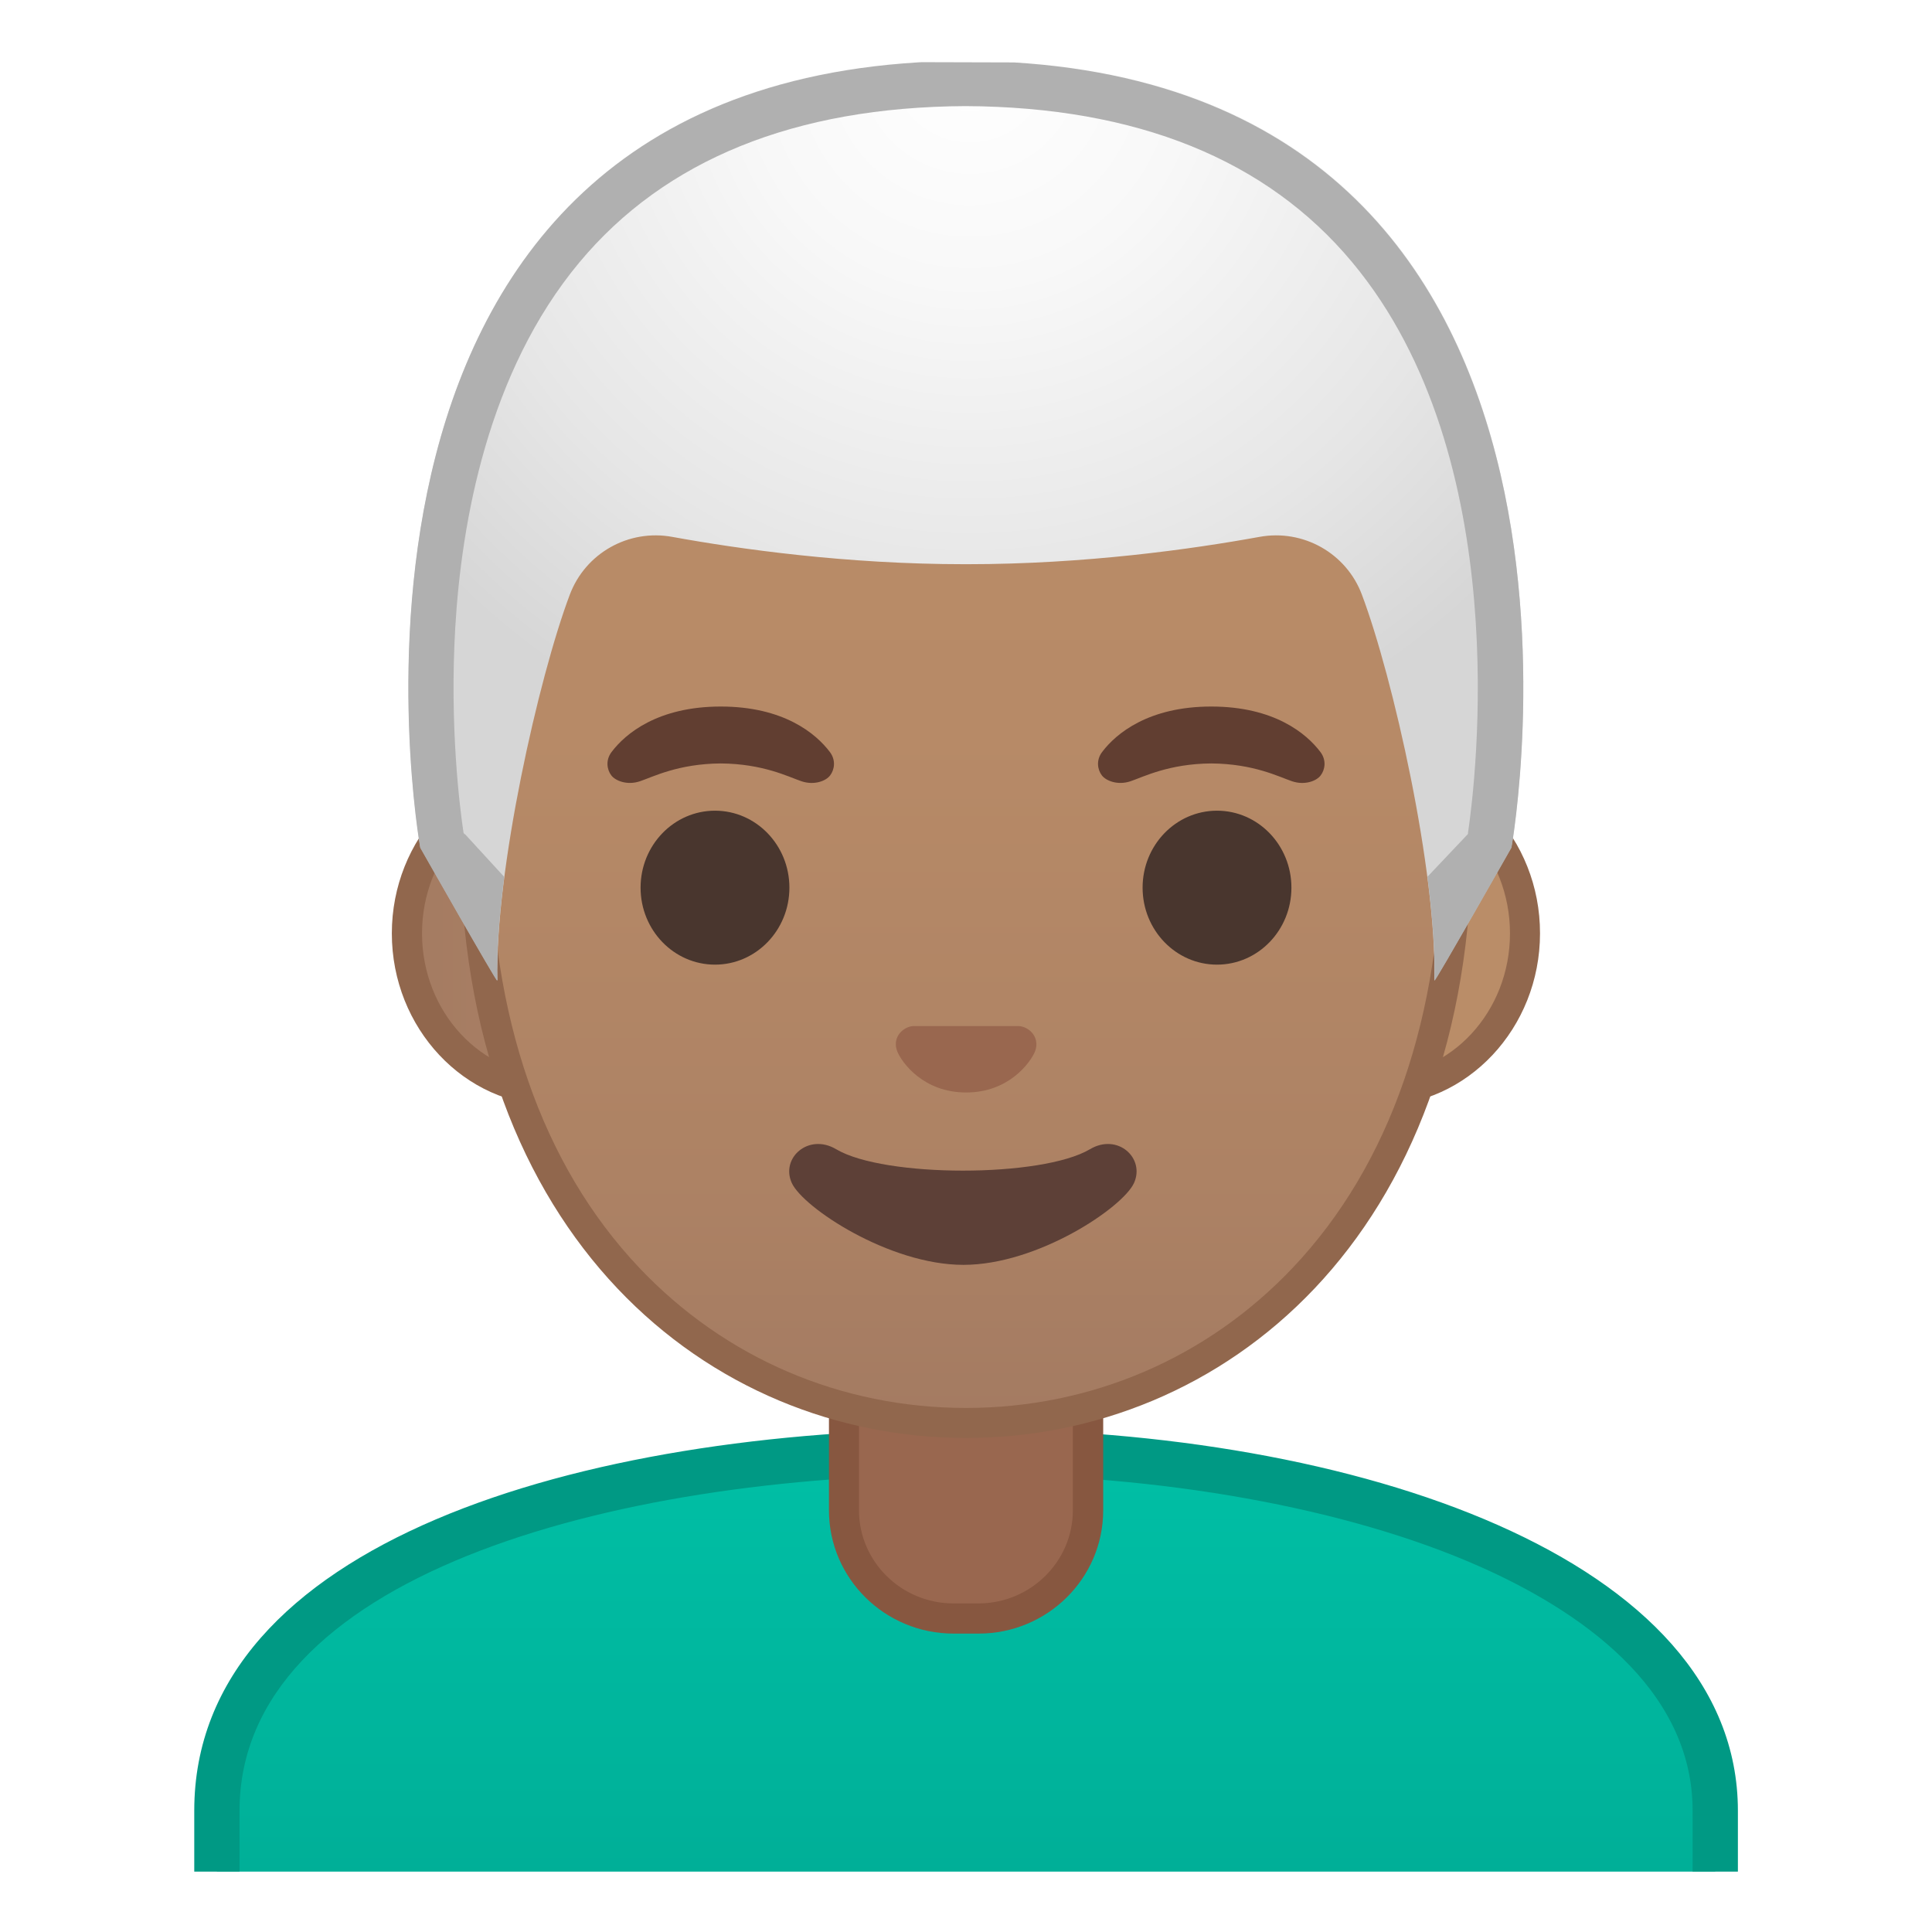
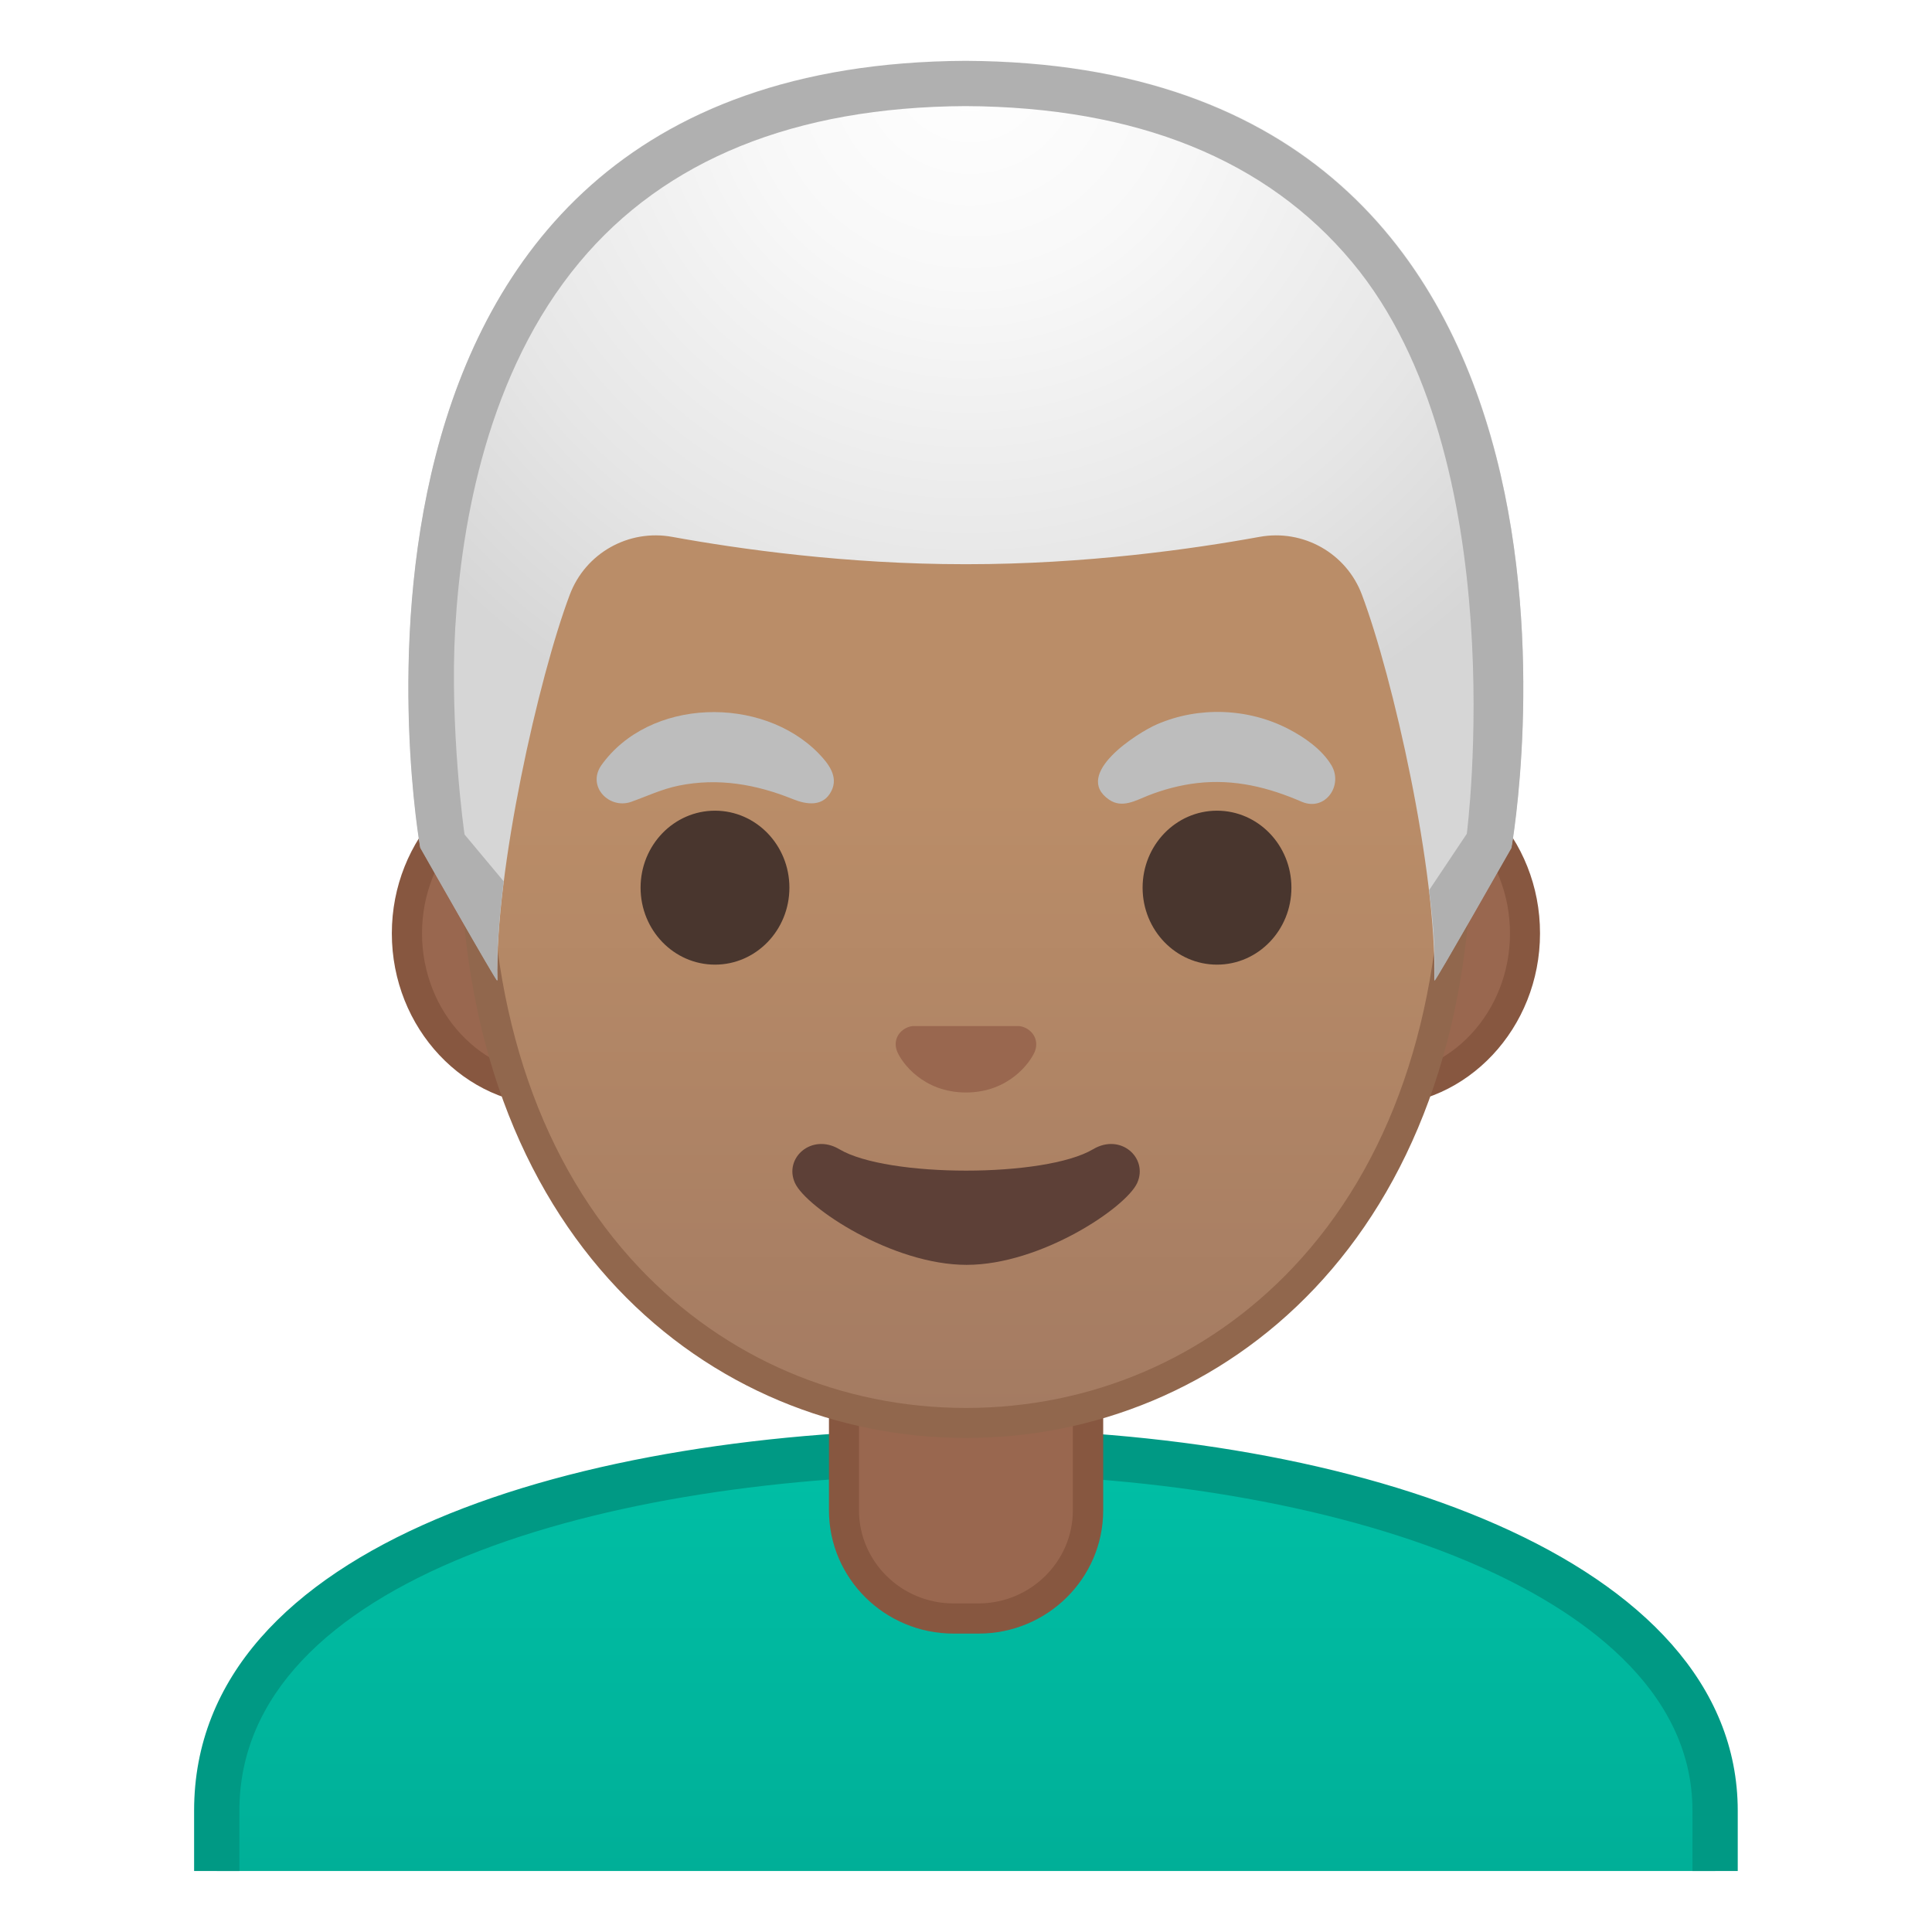
- <svg xmlns="http://www.w3.org/2000/svg" xmlns:xlink="http://www.w3.org/1999/xlink" viewBox="0 0 128 128">
-   <defs>
-     <rect id="h" height="120" width="120" x="4" y="4" />
-   </defs>
-   <clipPath id="a">
-     <use xlink:href="#h" />
-   </clipPath>
-   <g clip-path="url(#a)">
-     <linearGradient id="g" gradientUnits="userSpaceOnUse" x1="64" x2="64" y1="96.18" y2="129.4">
-       <stop offset="0" stop-color="#00BFA5" />
-       <stop offset=".705" stop-color="#00B29A" />
-       <stop offset="1" stop-color="#00AB94" />
+ <svg xmlns="http://www.w3.org/2000/svg" viewBox="0 0 128 128">
+   <g id="shirt">
+     <linearGradient id="SVGID_1_" gradientTransform="matrix(1 0 0 -1 0 130)" gradientUnits="userSpaceOnUse" x1="64" x2="64" y1="33.82" y2="0.6">
+       <stop offset="0" style="stop-color:#00BFA5" />
+       <stop offset="0.705" style="stop-color:#00B29A" />
+       <stop offset="1" style="stop-color:#00AB94" />
    </linearGradient>
-     <path d="m14.37 129.4v-9.44c0-7.61 5.08-13.64 15.1-17.92 8.83-3.77 21.09-5.85 34.54-5.86h0.13c24.6 0 49.5 8.17 49.5 23.78v9.44h-99.27z" fill="url(#g)" />
-     <path d="m64.13 97.68c12.78 0 25.13 2.22 33.89 6.1 6.44 2.85 14.12 7.97 14.12 16.18v7.94h-96.27v-7.94c0-15.35 24.18-22.25 48.14-22.28h0.12m0-3h-0.13c-25.49 0.03-51.13 7.5-51.13 25.28v10.94h102.27v-10.94c-0.01-16.76-25.41-25.28-51.01-25.28z" fill="#009984" />
+     <path d="M113.64,123.96v-4c0-15.61-24.9-23.78-49.5-23.78h-0.13c-13.45,0.01-25.71,2.09-34.54,5.86 c-10.02,4.28-15.1,10.31-15.1,17.92v4H113.64z" fill="url(#SVGID_1_)" />
+     <path d="M15.86,123.96v-4c0-15.35,24.18-22.25,48.14-22.28h0.12c12.78,0,25.13,2.22,33.89,6.1 c6.44,2.85,14.12,7.97,14.12,16.18v4h3v-4c-0.01-16.76-25.41-25.28-51.01-25.28h-0.13c-25.49,0.03-51.13,7.5-51.13,25.28v4H15.86z" fill="#009984" />
  </g>
-   <g clip-path="url(#a)">
-     <path d="m63.17 107.23c-4 0-7.26-3.22-7.26-7.17v-8.98h16.16v8.98c0 3.96-3.26 7.17-7.26 7.17h-1.64z" fill="#99674F" />
-     <path d="m71.08 92.08v7.98c0 3.4-2.81 6.17-6.26 6.17h-1.65c-3.45 0-6.26-2.77-6.26-6.17v-7.98h14.17m2-2h-18.16v9.98c0 4.51 3.7 8.17 8.26 8.17h1.65c4.56 0 8.26-3.66 8.26-8.17v-9.98h-0.01z" fill="#875740" />
+   <g id="neck">
+     <path d="M63.17,107.23c-4,0-7.26-3.22-7.26-7.17v-8.98h16.16v8.98c0,3.96-3.26,7.17-7.26,7.17L63.17,107.23z" fill="#99674F" />
+     <path d="M71.08,92.08v7.98c0,3.4-2.81,6.17-6.26,6.17h-1.65c-3.45,0-6.26-2.77-6.26-6.17v-7.98H71.08 M73.07,90.08 H54.92v9.98c0,4.51,3.7,8.17,8.26,8.17h1.65c4.56,0,8.26-3.66,8.26-8.17v-9.98H73.07z" fill="#875740" />
  </g>
-   <g clip-path="url(#a)">
-     <defs>
-       <polygon id="f" points="108 95.55 18.35 95.3 18.35 4 108 4.25" />
-     </defs>
-     <clipPath id="e">
-       <use xlink:href="#f" />
-     </clipPath>
-     <g clip-path="url(#e)">
-       <linearGradient id="d" gradientUnits="userSpaceOnUse" x1="26.96" x2="101.04" y1="61.844" y2="61.844">
-         <stop offset="0" stop-color="#A47B62" />
-         <stop offset=".191" stop-color="#AD8264" />
-         <stop offset=".551" stop-color="#B78A67" />
-         <stop offset="1" stop-color="#BA8D68" />
+   <g id="face">
+     <g id="ears">
+       <path d="M36.67,72.26c-5.36,0-9.71-4.67-9.71-10.41s4.36-10.41,9.71-10.41h54.65c5.36,0,9.71,4.67,9.71,10.41 s-4.36,10.41-9.71,10.41H36.67z" fill="#99674F" />
+       <path d="M91.33,52.43c4.8,0,8.71,4.22,8.71,9.41s-3.91,9.41-8.71,9.41H36.67c-4.8,0-8.71-4.22-8.71-9.41 s3.91-9.41,8.71-9.41H91.33 M91.33,50.43H36.67c-5.89,0-10.71,5.14-10.71,11.41c0,6.28,4.82,11.41,10.71,11.41h54.65 c5.89,0,10.71-5.14,10.71-11.41C102.04,55.57,97.22,50.43,91.33,50.43z" fill="#875740" />
+     </g>
+     <g id="head">
+       <linearGradient id="SVGID_2_" gradientTransform="matrix(-1 0 0 1 128.0007 -24.6693)" gradientUnits="userSpaceOnUse" x1="64.001" x2="64.001" y1="36.408" y2="118.174">
+         <stop offset="0.5" style="stop-color:#BA8D68" />
+         <stop offset="1" style="stop-color:#A47B62" />
      </linearGradient>
-       <path d="m36.67 72.26c-5.36 0-9.71-4.67-9.71-10.41s4.36-10.41 9.71-10.41h54.65c5.36 0 9.71 4.67 9.71 10.41s-4.36 10.41-9.71 10.41h-54.65z" fill="url(#d)" />
-       <path d="m91.33 52.43c4.8 0 8.71 4.22 8.71 9.41s-3.91 9.41-8.71 9.41h-54.66c-4.8 0-8.71-4.22-8.71-9.41s3.91-9.41 8.71-9.41h54.66m0-2h-54.66c-5.89 0-10.71 5.14-10.71 11.41 0 6.28 4.82 11.41 10.71 11.41h54.65c5.89 0 10.71-5.14 10.71-11.41 0.01-6.27-4.81-11.41-10.7-11.41z" fill="#91674D" />
-       <linearGradient id="c" gradientUnits="userSpaceOnUse" x1="64" x2="64" y1="93.591" y2="11.825">
-         <stop offset="0" stop-color="#A47B62" />
-         <stop offset=".191" stop-color="#AD8264" />
-         <stop offset=".551" stop-color="#B78A67" />
-         <stop offset="1" stop-color="#BA8D68" />
-       </linearGradient>
-       <path d="m64 94.27c-15.66 0-32.52-12.14-32.52-38.81 0-12.38 3.56-23.79 10.02-32.13 6.04-7.8 14.25-12.27 22.5-12.27s16.45 4.47 22.5 12.27c6.46 8.33 10.02 19.75 10.02 32.13 0 12.09-3.51 22.19-10.14 29.21-5.86 6.19-13.81 9.6-22.38 9.6z" fill="url(#c)" />
-       <path d="m64 12.07c7.94 0 15.85 4.33 21.71 11.88 6.33 8.16 9.81 19.35 9.81 31.52 0 11.83-3.41 21.7-9.87 28.52-5.67 5.99-13.36 9.29-21.65 9.29s-15.98-3.3-21.65-9.29c-6.46-6.82-9.87-16.69-9.87-28.52 0-12.16 3.49-23.35 9.81-31.52 5.86-7.55 13.77-11.88 21.71-11.88m0-2c-17.4 0-33.52 18.61-33.52 45.39 0 26.64 16.61 39.81 33.52 39.81s33.52-13.17 33.52-39.81c0-26.78-16.12-45.39-33.52-45.39z" fill="#91674D" />
-       <g fill="#49362E">
-         <ellipse cx="47.37" cy="58.81" rx="4.93" ry="5.1" />
-         <ellipse cx="80.63" cy="58.81" rx="4.93" ry="5.1" />
-       </g>
-       <radialGradient id="b" cx="64.26" cy="4.244" gradientUnits="userSpaceOnUse" r="48.85">
-         <stop offset="0" stop-color="#fff" />
-         <stop offset=".298" stop-color="#F8F8F8" />
-         <stop offset=".718" stop-color="#E6E6E6" />
-         <stop offset=".996" stop-color="#D6D6D6" />
+       <path d="M64,94.27c-15.66,0-32.52-12.14-32.52-38.81c0-12.38,3.56-23.79,10.02-32.13 c6.04-7.8,14.25-12.27,22.5-12.27s16.45,4.47,22.5,12.27c6.46,8.33,10.02,19.75,10.02,32.13c0,12.09-3.51,22.19-10.14,29.21 C80.52,90.86,72.57,94.27,64,94.27z" fill="url(#SVGID_2_)" />
+       <path d="M64,12.07c7.94,0,15.85,4.33,21.71,11.88c6.33,8.16,9.81,19.35,9.81,31.52c0,11.83-3.41,21.7-9.87,28.52 c-5.67,5.99-13.36,9.29-21.65,9.29s-15.98-3.3-21.65-9.29c-6.46-6.82-9.87-16.69-9.87-28.52c0-12.16,3.49-23.35,9.81-31.52 C48.15,16.4,56.06,12.07,64,12.07 M64,10.07c-17.4,0-33.52,18.61-33.52,45.39c0,26.64,16.61,39.81,33.52,39.81 S97.52,82.1,97.52,55.46C97.52,28.68,81.4,10.07,64,10.07z" fill="#91674D" />
+     </g>
+     <g id="eyebrows_1_">
+       <path d="M39.82,50.73c3.18-4.51,10.66-4.66,14.41-0.82c0.65,0.67,1.34,1.54,0.85,2.5 c-0.54,1.07-1.65,0.9-2.56,0.53c-2.43-0.98-4.94-1.42-7.55-0.89c-1.13,0.23-2.1,0.7-3.17,1.08 C40.36,53.62,38.89,52.12,39.82,50.73z" fill="#BDBDBD" />
+       <path d="M86.27,53.13c-2.23-0.97-4.49-1.53-6.95-1.25c-1.12,0.13-2.22,0.42-3.26,0.83 c-0.83,0.33-1.72,0.86-2.58,0.27c-2.45-1.69,1.89-4.44,3.17-4.99c2.76-1.2,6.05-1.08,8.72,0.31c1.06,0.55,2.21,1.35,2.84,2.4 C89,52.02,87.82,53.76,86.27,53.13z" fill="#BDBDBD" />
+     </g>
+     <g id="eyes">
+       <ellipse cx="47.37" cy="58.81" fill="#49362E" rx="4.93" ry="5.1" />
+       <ellipse cx="80.63" cy="58.81" fill="#49362E" rx="4.93" ry="5.1" />
+     </g>
+     <g id="hair_x5F_white_x5F_">
+       <radialGradient id="hair_x5F_fill_1_" cx="64.26" cy="125.756" gradientTransform="matrix(1 0 0 -1 0 130)" gradientUnits="userSpaceOnUse" r="48.85">
+         <stop offset="0" style="stop-color:#FFFFFF" />
+         <stop offset="0.298" style="stop-color:#F8F8F8" />
+         <stop offset="0.718" style="stop-color:#E6E6E6" />
+         <stop offset="0.996" style="stop-color:#D6D6D6" />
      </radialGradient>
-       <path d="m64.02 4h-0.02s-0.01 0-0.02 0c-45.43 0.24-36.13 52.14-36.13 52.14s5.1 8.99 5.1 8.81c-0.16-7.25 2.74-20.09 4.8-25.55 1.04-2.76 3.9-4.36 6.79-3.83 4.45 0.81 11.55 1.81 19.37 1.81h0.08 0.08c7.83 0 14.92-1 19.37-1.81 2.9-0.53 5.76 1.08 6.79 3.83 2.06 5.47 4.96 18.3 4.8 25.55 0 0.18 5.1-8.81 5.1-8.81s9.32-51.9-36.11-52.14z" fill="url(#b)" />
-       <path d="m67.86 68.06c-0.11-0.04-0.21-0.07-0.32-0.08h-7.07c-0.11 0.01-0.22 0.04-0.32 0.08-0.64 0.26-0.99 0.92-0.69 1.63s1.71 2.69 4.55 2.69 4.25-1.99 4.55-2.69c0.29-0.71-0.06-1.37-0.7-1.63z" fill="#99674F" />
-       <path d="m72.21 76.14c-3.19 1.89-13.63 1.89-16.81 0-1.83-1.09-3.7 0.58-2.94 2.24 0.75 1.63 6.45 5.42 11.37 5.42s10.55-3.79 11.3-5.42c0.75-1.66-1.09-3.33-2.92-2.24z" fill="#5D4037" />
-       <defs>
-         <path id="j" d="m64 4.03h-0.02s-0.01 0-0.02 0c-45.43 0.24-36.12 52.14-36.12 52.14s5.1 8.99 5.1 8.81c-0.03-1.41 0.46-6.89 0.46-6.89l-2.68-2.92s3.89-25.44 6.79-24.91c4.45 0.81 26.54 2 26.57 2 7.83 0 14.92-0.36 19.37-1.17 2.9-0.53 9.64 1.7 10.68 4.45 1.33 3.54 3.13 19.71 3.13 19.71l-2.68 2.83s0.49 5.51 0.46 6.89c0 0.18 5.1-8.81 5.1-8.81s9.3-51.89-36.14-52.13z" />
-       </defs>
-       <clipPath id="i">
-         <use xlink:href="#j" />
-       </clipPath>
-       <g clip-path="url(#i)">
-         <path d="m63.95 7.03h0.04c11.32 0.06 19.93 3.54 25.6 10.35 10.81 12.96 8.18 34.33 7.67 37.79-0.02 0.04-0.04 0.08-0.07 0.12-1.02-6.43-2.76-13.23-4.15-16.91-1.32-3.52-4.74-5.88-8.5-5.88-0.55 0-1.1 0.05-1.63 0.15-4.43 0.8-11.29 1.76-18.82 1.76l-0.07 3 0.01-3h-0.02-0.11c-7.55 0-14.41-0.96-18.84-1.76-0.54-0.1-1.09-0.15-1.63-0.15-3.76 0-7.18 2.36-8.5 5.88-1.38 3.68-3.13 10.48-4.15 16.91-0.02-0.04-0.04-0.08-0.07-0.12-0.24-1.6-0.93-6.98-0.55-13.56 0.41-7.04 2.17-16.96 8.22-24.22 5.67-6.81 14.28-10.3 25.57-10.36m0.05-3h-0.02s-0.01 0-0.02 0c-45.43 0.24-36.12 52.14-36.12 52.14s5 8.81 5.1 8.81c-0.16-7.25 2.74-20.09 4.8-25.55 0.91-2.41 3.2-3.93 5.7-3.93 0.36 0 0.73 0.03 1.1 0.1 4.45 0.81 11.55 1.81 19.37 1.81h0.08 0.08c7.83 0 14.92-1 19.37-1.81 0.37-0.07 0.74-0.1 1.1-0.1 2.5 0 4.79 1.53 5.7 3.93 2.06 5.47 4.96 18.3 4.8 25.55 0.09 0 5.1-8.81 5.1-8.81s9.3-51.9-36.14-52.14z" fill="#B0B0B0" />
-       </g>
-       <path d="m54.98 49.82c-0.93-1.23-3.07-3.01-7.23-3.01s-6.31 1.79-7.23 3.01c-0.41 0.54-0.31 1.17-0.02 1.55 0.26 0.35 1.04 0.68 1.9 0.39s2.54-1.16 5.35-1.18c2.81 0.02 4.49 0.89 5.35 1.18s1.64-0.03 1.9-0.39c0.29-0.38 0.39-1.01-0.02-1.55z" fill="#613E31" />
-       <path d="m87.48 49.82c-0.93-1.23-3.07-3.01-7.23-3.01s-6.31 1.79-7.23 3.01c-0.41 0.54-0.31 1.17-0.02 1.55 0.26 0.35 1.04 0.68 1.9 0.39s2.54-1.16 5.35-1.18c2.81 0.02 4.49 0.89 5.35 1.18s1.64-0.03 1.9-0.39c0.29-0.38 0.39-1.01-0.02-1.55z" fill="#613E31" />
+       <path id="hair_x5F_fill" d="M64.02,4H64c0,0-0.01,0-0.02,0C18.55,4.24,27.85,56.14,27.85,56.14 s5.1,8.99,5.1,8.81c-0.16-7.25,2.74-20.09,4.8-25.55c1.04-2.76,3.9-4.36,6.79-3.83c4.45,0.81,11.55,1.81,19.37,1.81h0.08h0.08 c7.83,0,14.92-1,19.37-1.81c2.9-0.53,5.76,1.08,6.79,3.83c2.06,5.47,4.96,18.3,4.8,25.55c0,0.18,5.1-8.81,5.1-8.81 S109.45,4.24,64.02,4z" fill="url(#hair_x5F_fill_1_)" />
+       <path id="hair_x5F_stroke" d="M63.95,7.03h0.04c11.32,0.06,19.93,3.54,25.6,10.35 c10.81,12.96,7.59,37.87,7.59,37.86l-2.5,3.74c0.33,2.52,0.4,4.05,0.36,6.01c0.09,0,5.1-8.81,5.1-8.81S109.44,4.27,64,4.03h-0.02 c0,0-0.01,0-0.02,0C18.53,4.27,27.84,56.17,27.84,56.17s5,8.81,5.1,8.81c-0.04-1.89,0.12-4.16,0.43-6.59l-2.59-3.1 c-0.02-0.04-1-7.1-0.62-13.68c0.41-7.04,2.17-16.96,8.22-24.22C44.05,10.58,52.66,7.09,63.95,7.03" fill="#B0B0B0" />
    </g>
+     <path id="nose" d="M67.85,68.06c-0.11-0.04-0.21-0.07-0.32-0.08h-7.07c-0.11,0.01-0.22,0.04-0.32,0.08 c-0.64,0.26-0.99,0.92-0.69,1.63s1.71,2.69,4.55,2.69c2.84,0,4.25-1.99,4.55-2.69C68.84,68.98,68.49,68.32,67.85,68.06z" fill="#99674F" />
+     <path id="mouth" d="M72.42,76.14c-3.19,1.89-13.63,1.89-16.81,0c-1.83-1.09-3.7,0.58-2.94,2.24 c0.75,1.63,6.45,5.42,11.37,5.42s10.55-3.79,11.3-5.42C76.09,76.72,74.25,75.05,72.42,76.14z" fill="#5D4037" />
  </g>
</svg>
